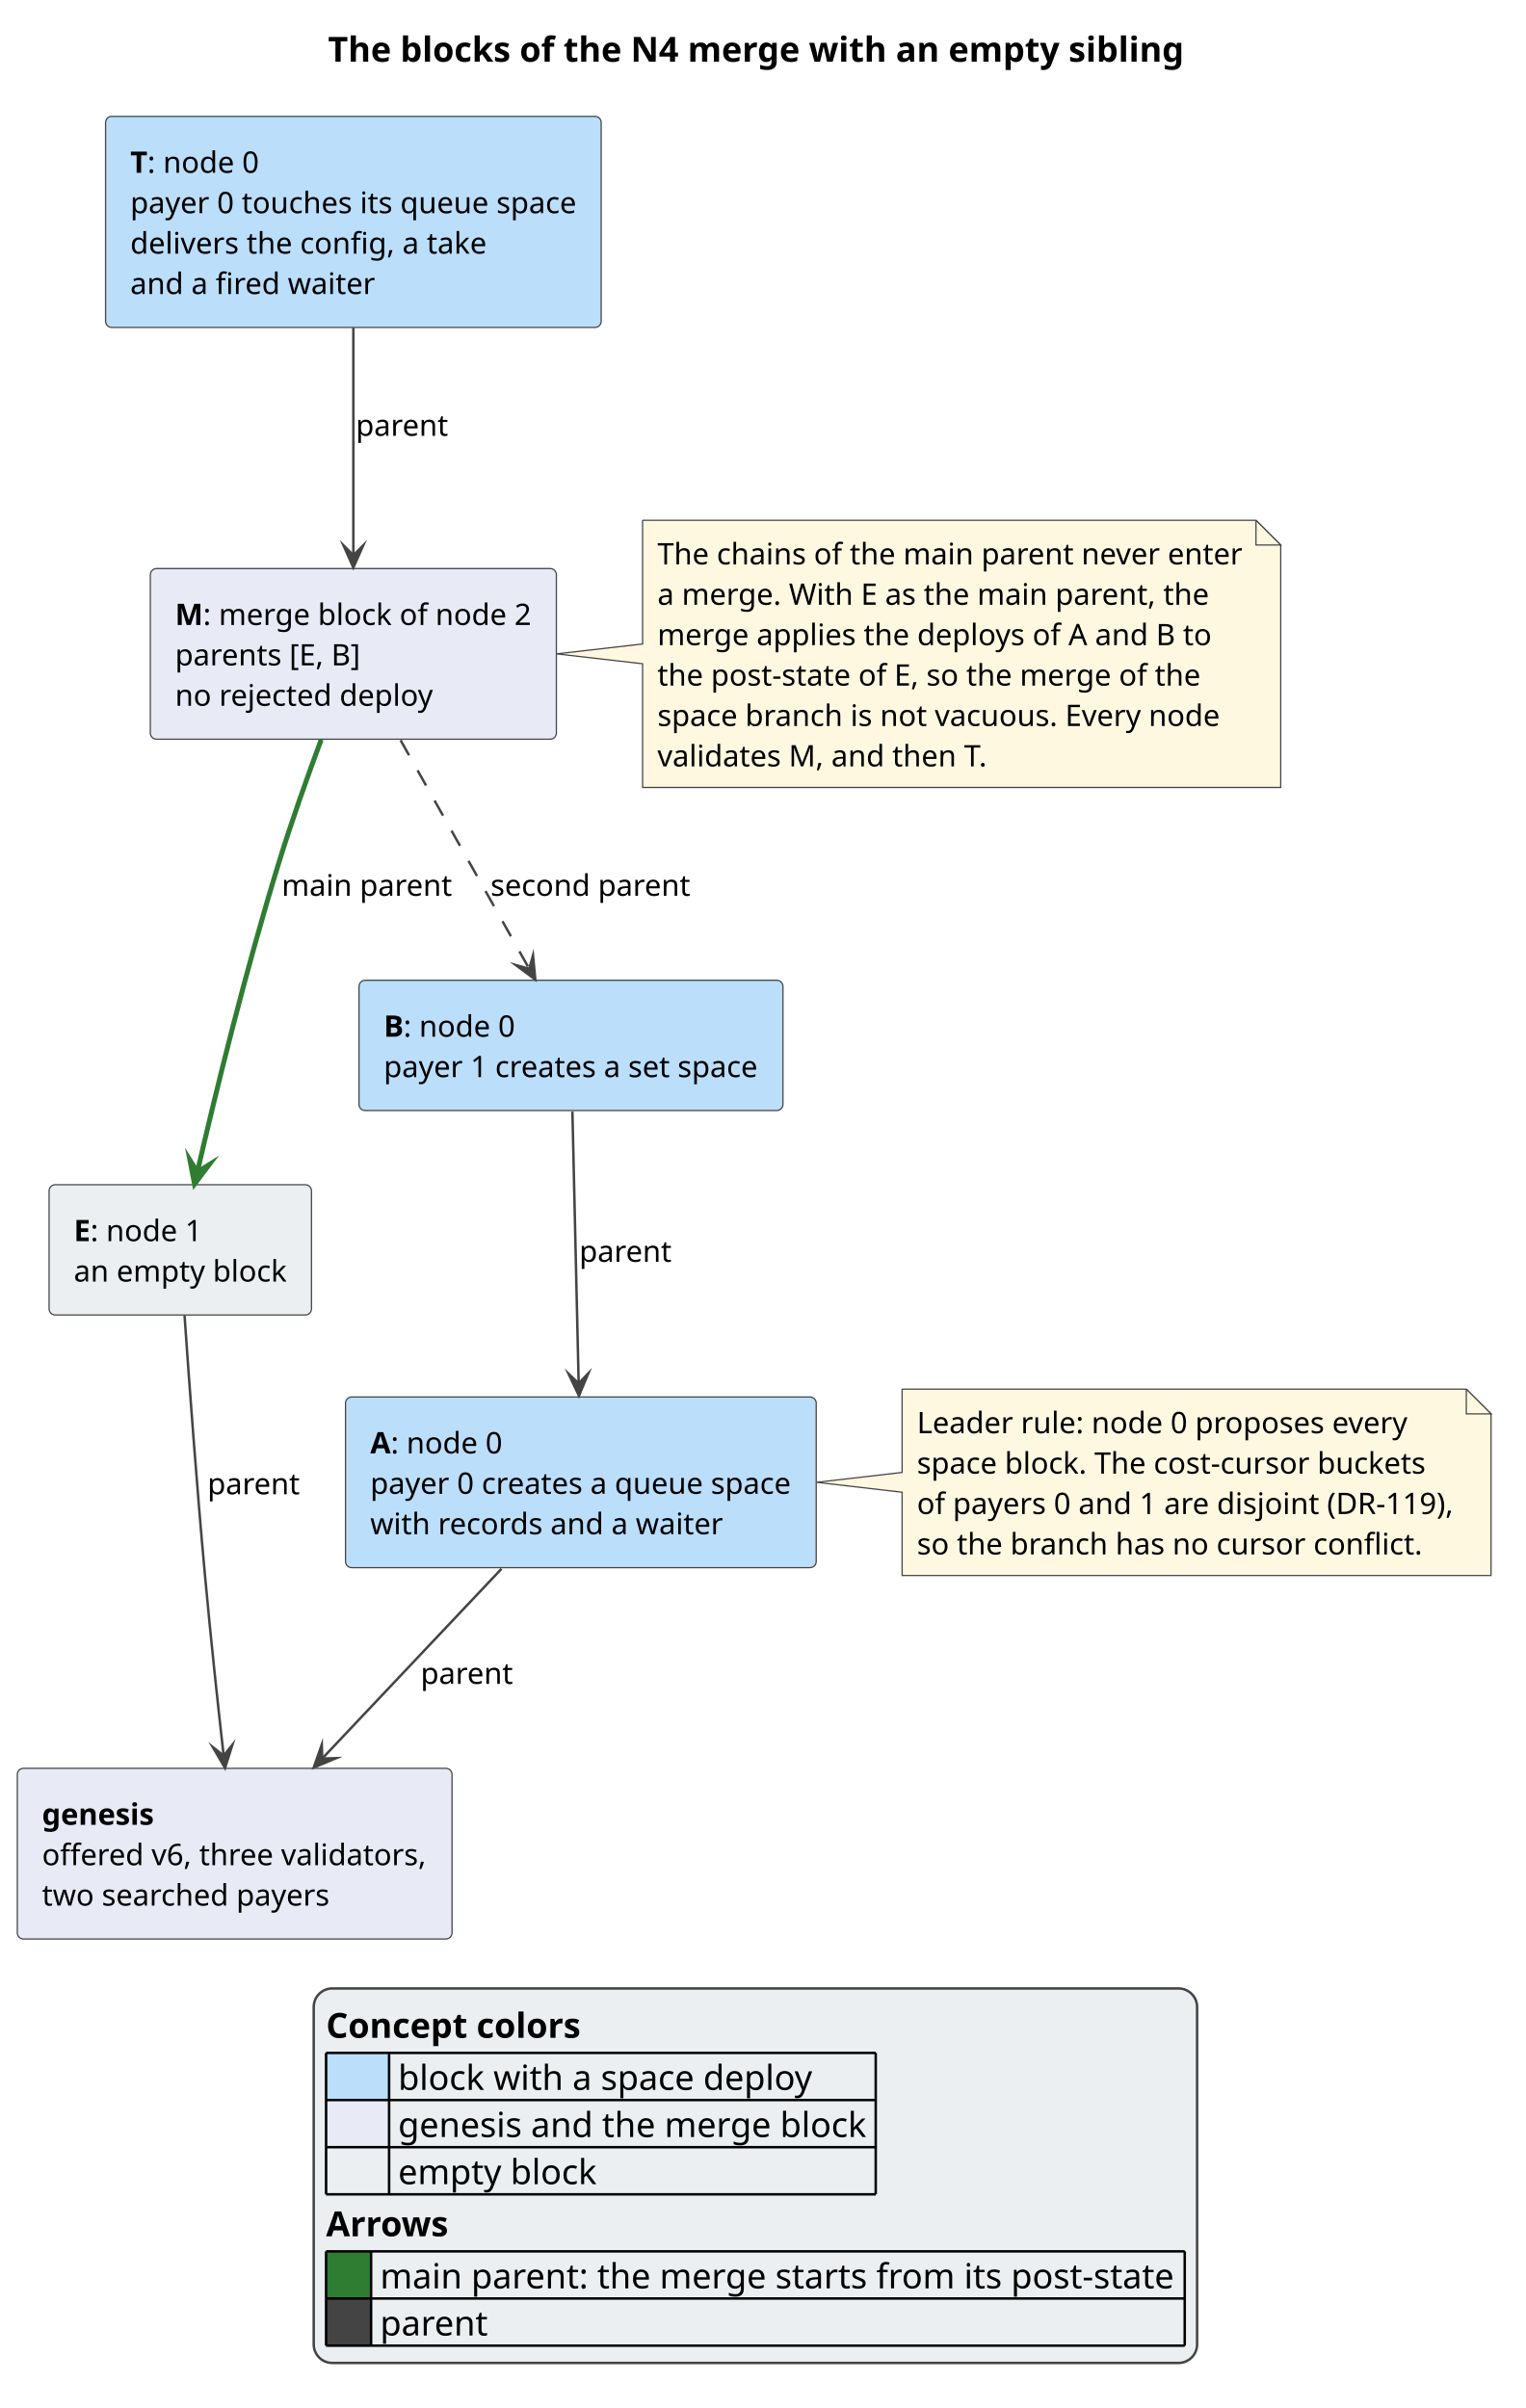
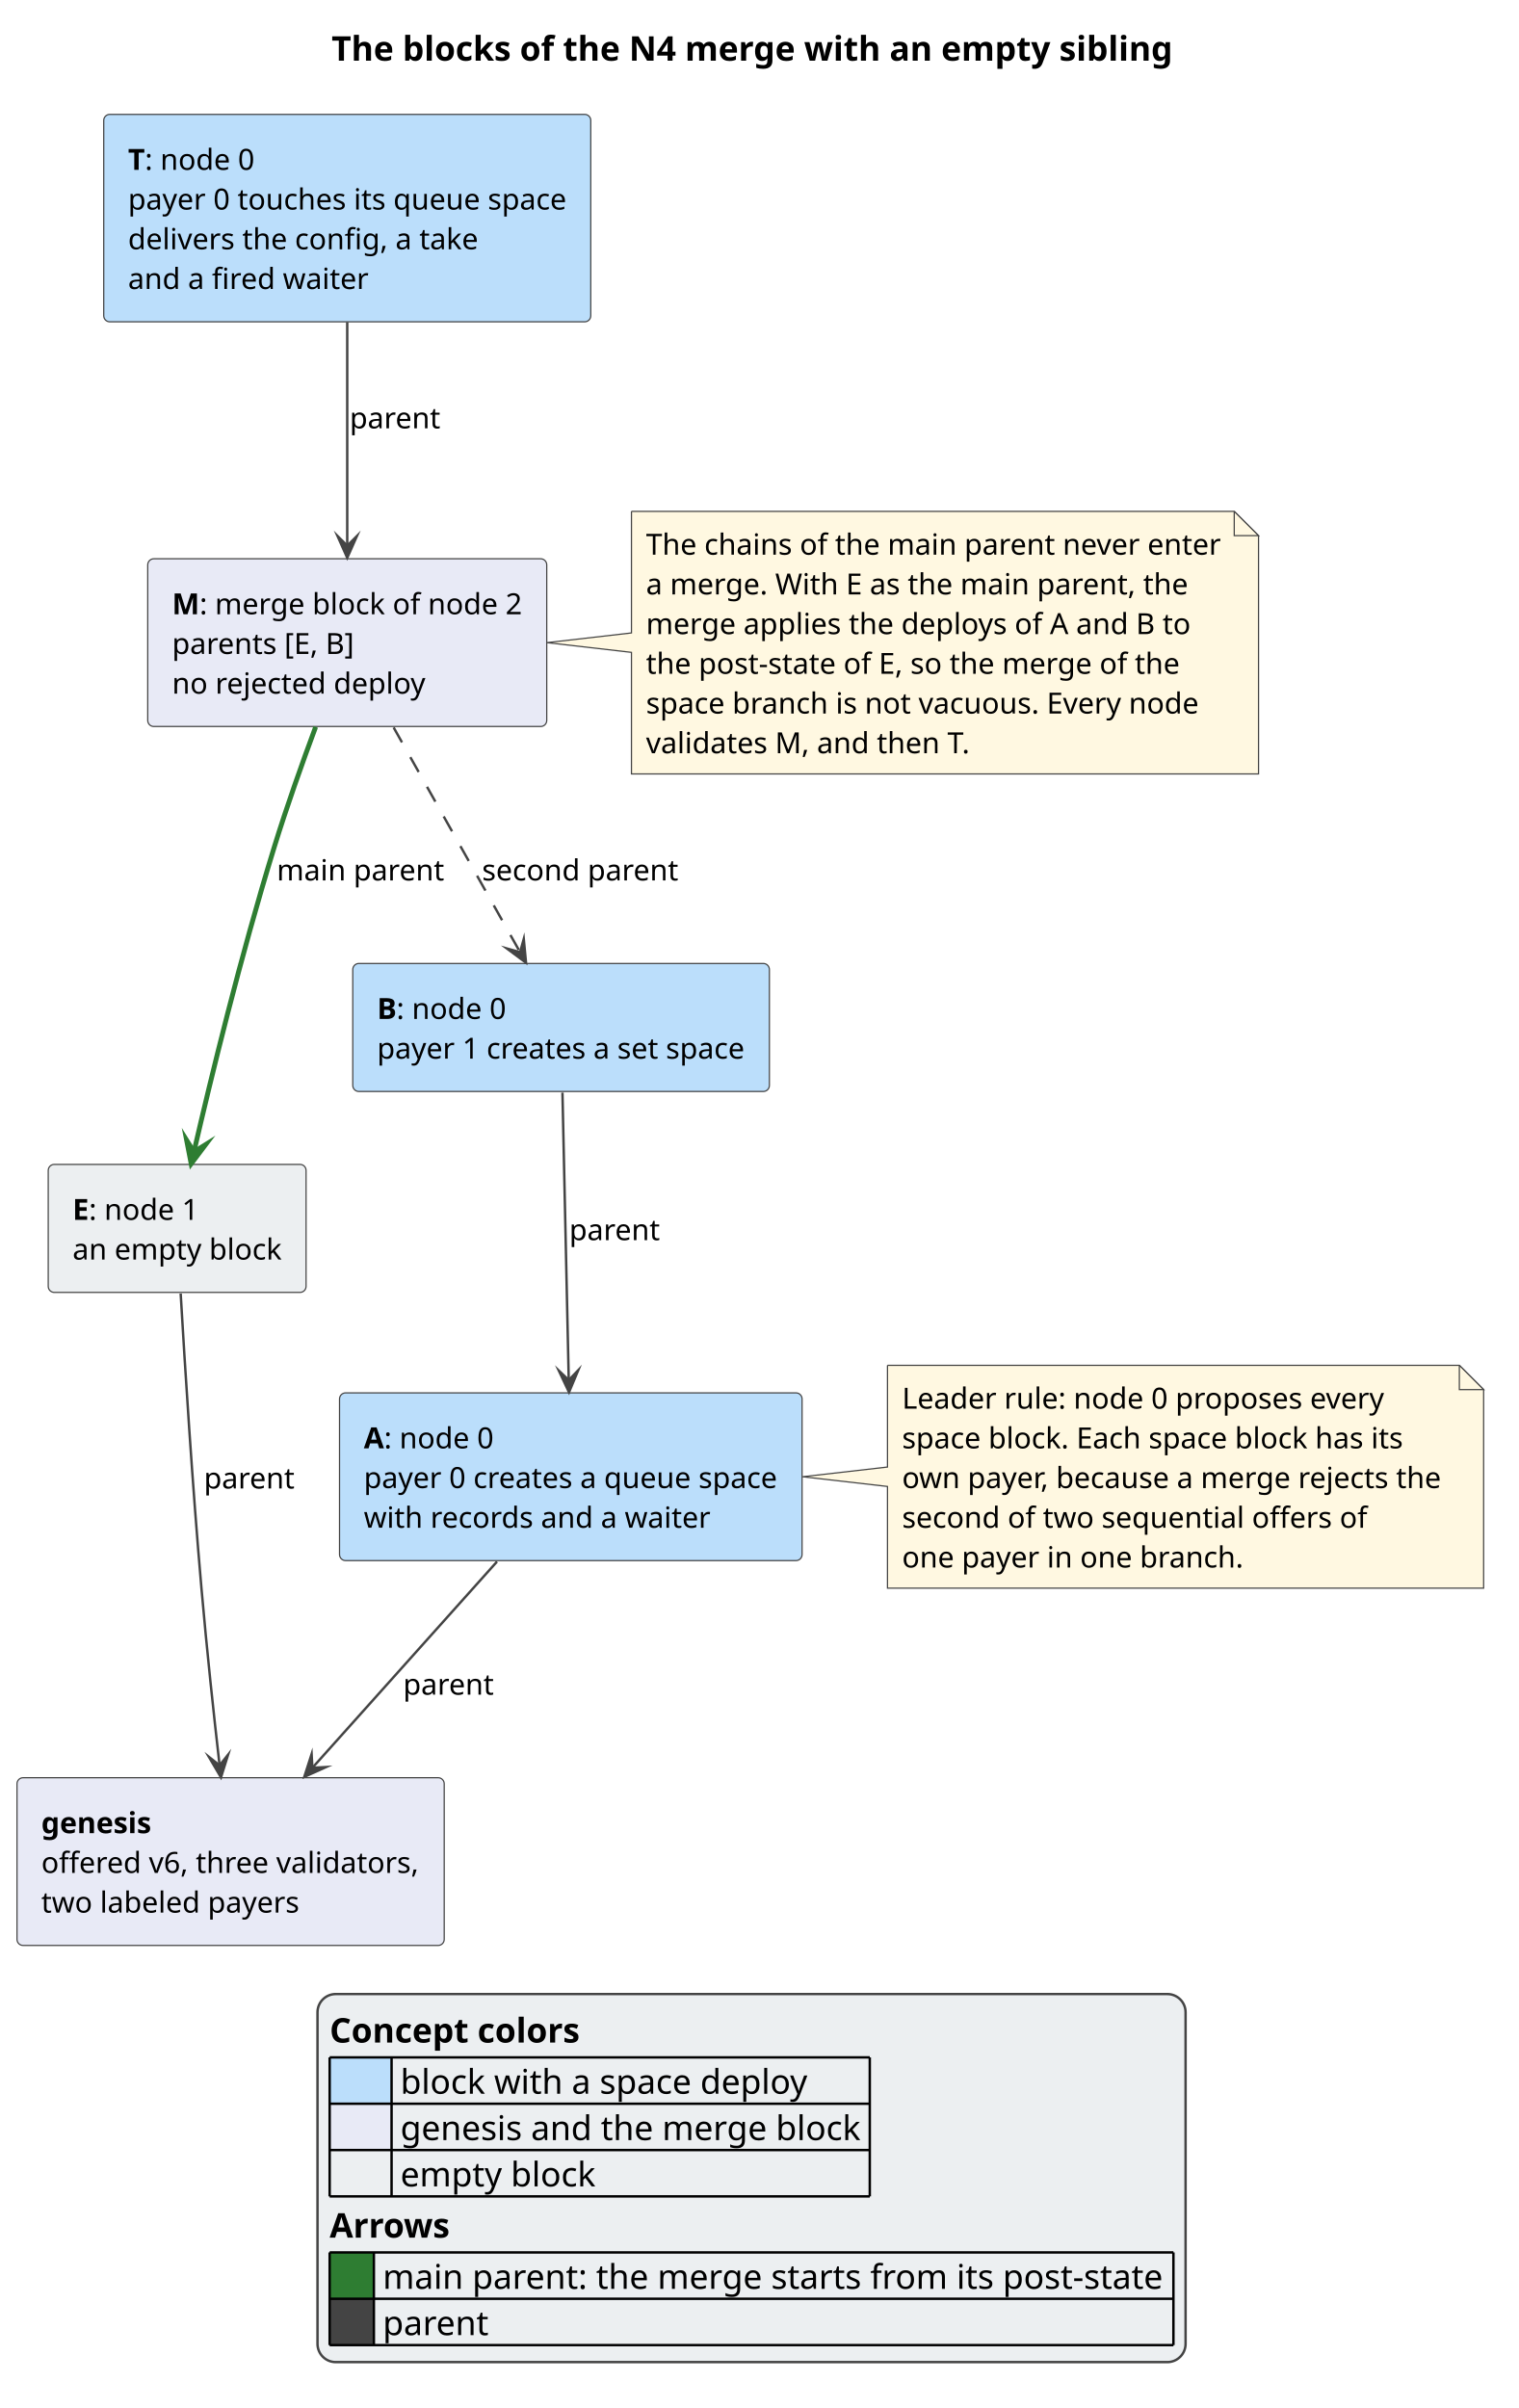
- <svg xmlns="http://www.w3.org/2000/svg" version="1.1" data-diagram-type="DESCRIPTION" style="width:617px;height:974px;background:#FFFFFF;" width="617px" height="974px" viewBox="0 0 617 974" zoomAndPan="magnify" preserveAspectRatio="none" contentStyleType="text/css">
+ <svg xmlns="http://www.w3.org/2000/svg" version="1.1" data-diagram-type="DESCRIPTION" style="width:625px;height:991px;background:#FFFFFF;" width="625px" height="991px" viewBox="0 0 625 991" zoomAndPan="magnify" preserveAspectRatio="none" contentStyleType="text/css">
  <defs />
  <g font-family="sans-serif" lengthAdjust="spacing">
    <g class="title" data-source-line="30">
-       <text x="132.649" y="24.966" fill="#000" font-size="14" textLength="345.687" font-weight="700" font-family="'sans-serif'">The blocks of the N4 merge with an empty sibling</text>
+       <text x="136.442" y="24.966" fill="#000" font-size="14" textLength="345.687" font-weight="700" font-family="'sans-serif'">The blocks of the N4 merge with an empty sibling</text>
    </g>
    <g class="entity" data-qualified-name="T" id="ent0001" data-source-line="32">
      <rect x="42.69" y="47.068" width="200.433" height="85.376" fill="#BBDEFB" style="stroke:#444;stroke-width:0.5;" rx="2.5" ry="2.5" />
      <text x="52.69" y="69.896" fill="#000" font-size="12" font-weight="700" font-family="'sans-serif'">T</text>
      <text x="59.614" y="69.896" fill="#000" font-size="12" textLength="45.144" font-family="'sans-serif'">: node 0</text>
      <text x="52.69" y="86.24" fill="#000" font-size="12" textLength="180.433" font-family="'sans-serif'">payer 0 touches its queue space</text>
      <text x="52.69" y="102.584" fill="#000" font-size="12" textLength="144.133" font-family="'sans-serif'">delivers the config, a take</text>
      <text x="52.69" y="118.928" fill="#000" font-size="12" textLength="99.265" font-family="'sans-serif'">and a fired waiter</text>
    </g>
    <g class="entity" data-qualified-name="M" id="ent0002" data-source-line="33">
-       <rect x="60.8" y="229.968" width="164.205" height="69.032" fill="#E8EAF6" style="stroke:#444;stroke-width:0.5;" rx="2.5" ry="2.5" />
-       <text x="70.8" y="252.796" fill="#000" font-size="12" font-weight="700" font-family="'sans-serif'">M</text>
-       <text x="82.116" y="252.796" fill="#000" font-size="12" textLength="132.889" font-family="'sans-serif'">: merge block of node 2</text>
-       <text x="70.8" y="269.14" fill="#000" font-size="12" textLength="75.157" font-family="'sans-serif'">parents [E, B]</text>
-       <text x="70.8" y="285.484" fill="#000" font-size="12" textLength="104.749" font-family="'sans-serif'">no rejected deploy</text>
+       <rect x="60.8" y="229.958" width="164.205" height="69.032" fill="#E8EAF6" style="stroke:#444;stroke-width:0.5;" rx="2.5" ry="2.5" />
+       <text x="70.8" y="252.786" fill="#000" font-size="12" font-weight="700" font-family="'sans-serif'">M</text>
+       <text x="82.116" y="252.786" fill="#000" font-size="12" textLength="132.889" font-family="'sans-serif'">: merge block of node 2</text>
+       <text x="70.8" y="269.13" fill="#000" font-size="12" textLength="75.157" font-family="'sans-serif'">parents [E, B]</text>
+       <text x="70.8" y="285.474" fill="#000" font-size="12" textLength="104.749" font-family="'sans-serif'">no rejected deploy</text>
    </g>
    <g class="entity" data-qualified-name="E" id="ent0003" data-source-line="34">
      <rect x="19.85" y="479.198" width="106.113" height="52.688" fill="#ECEFF1" style="stroke:#444;stroke-width:0.5;" rx="2.5" ry="2.5" />
      <text x="29.85" y="502.026" fill="#000" font-size="12" font-weight="700" font-family="'sans-serif'">E</text>
      <text x="36.57" y="502.026" fill="#000" font-size="12" textLength="45.144" font-family="'sans-serif'">: node 1</text>
      <text x="29.85" y="518.37" fill="#000" font-size="12" textLength="86.113" font-family="'sans-serif'">an empty block</text>
    </g>
    <g class="entity" data-qualified-name="B" id="ent0004" data-source-line="35">
      <rect x="145.18" y="396.508" width="171.453" height="52.688" fill="#BBDEFB" style="stroke:#444;stroke-width:0.5;" rx="2.5" ry="2.5" />
      <text x="155.18" y="419.336" fill="#000" font-size="12" font-weight="700" font-family="'sans-serif'">B</text>
      <text x="163.16" y="419.336" fill="#000" font-size="12" textLength="45.144" font-family="'sans-serif'">: node 0</text>
      <text x="155.18" y="435.68" fill="#000" font-size="12" textLength="151.453" font-family="'sans-serif'">payer 1 creates a set space</text>
    </g>
    <g class="entity" data-qualified-name="A" id="ent0005" data-source-line="36">
-       <rect x="139.73" y="565.058" width="190.353" height="69.032" fill="#BBDEFB" style="stroke:#444;stroke-width:0.5;" rx="2.5" ry="2.5" />
-       <text x="149.73" y="587.886" fill="#000" font-size="12" font-weight="700" font-family="'sans-serif'">A</text>
-       <text x="158.034" y="587.886" fill="#000" font-size="12" textLength="45.144" font-family="'sans-serif'">: node 0</text>
-       <text x="149.73" y="604.23" fill="#000" font-size="12" textLength="170.353" font-family="'sans-serif'">payer 0 creates a queue space</text>
-       <text x="149.73" y="620.574" fill="#000" font-size="12" textLength="143.161" font-family="'sans-serif'">with records and a waiter</text>
+       <rect x="139.73" y="573.228" width="190.353" height="69.032" fill="#BBDEFB" style="stroke:#444;stroke-width:0.5;" rx="2.5" ry="2.5" />
+       <text x="149.73" y="596.056" fill="#000" font-size="12" font-weight="700" font-family="'sans-serif'">A</text>
+       <text x="158.034" y="596.056" fill="#000" font-size="12" textLength="45.144" font-family="'sans-serif'">: node 0</text>
+       <text x="149.73" y="612.4" fill="#000" font-size="12" textLength="170.353" font-family="'sans-serif'">payer 0 creates a queue space</text>
+       <text x="149.73" y="628.744" fill="#000" font-size="12" textLength="143.161" font-family="'sans-serif'">with records and a waiter</text>
    </g>
    <g class="entity" data-qualified-name="G" id="ent0006" data-source-line="37">
-       <rect x="7" y="715.268" width="175.809" height="69.032" fill="#E8EAF6" style="stroke:#444;stroke-width:0.5;" rx="2.5" ry="2.5" />
-       <text x="17" y="738.096" fill="#000" font-size="12" textLength="45.348" font-weight="700" font-family="'sans-serif'">genesis</text>
-       <text x="17" y="754.44" fill="#000" font-size="12" textLength="155.809" font-family="'sans-serif'">offered v6, three validators,</text>
-       <text x="17" y="770.784" fill="#000" font-size="12" textLength="116.497" font-family="'sans-serif'">two searched payers</text>
+       <rect x="7" y="731.608" width="175.809" height="69.032" fill="#E8EAF6" style="stroke:#444;stroke-width:0.5;" rx="2.5" ry="2.5" />
+       <text x="17" y="754.436" fill="#000" font-size="12" textLength="45.348" font-weight="700" font-family="'sans-serif'">genesis</text>
+       <text x="17" y="770.78" fill="#000" font-size="12" textLength="155.809" font-family="'sans-serif'">offered v6, three validators,</text>
+       <text x="17" y="787.124" fill="#000" font-size="12" textLength="106.189" font-family="'sans-serif'">two labeled payers</text>
    </g>
    <g class="entity" data-qualified-name="GMN13" id="ent0014" data-source-line="47">
      <path d="M259.87,210.448 L259.87,260.478 L225.06,264.478 L259.87,268.478 L259.87,318.513 A0,0 0 0 0 259.87,318.513 L517.932,318.513 A0,0 0 0 0 517.932,318.513 L517.932,220.448 L507.932,210.448 L259.87,210.448 A0,0 0 0 0 259.87,210.448" style="stroke:#444;stroke-width:0.5;" fill="#FFF8E1" />
      <path d="M507.932,210.448 L507.932,220.448 L517.932,220.448 L507.932,210.448" style="stroke:#444;stroke-width:0.5;" fill="#FFF8E1" />
      <text x="265.87" y="228.276" fill="#000" font-size="12" textLength="237.062" font-family="'sans-serif'">The chains of the main parent never enter</text>
      <text x="265.87" y="244.62" fill="#000" font-size="12" textLength="223.454" font-family="'sans-serif'">a merge. With E as the main parent, the</text>
      <text x="265.87" y="260.964" fill="#000" font-size="12" textLength="224.498" font-family="'sans-serif'">merge applies the deploys of A and B to</text>
      <text x="265.87" y="277.308" fill="#000" font-size="12" textLength="219.77" font-family="'sans-serif'">the post-state of E, so the merge of the</text>
      <text x="265.87" y="293.652" fill="#000" font-size="12" textLength="227.702" font-family="'sans-serif'">space branch is not vacuous. Every node</text>
      <text x="265.87" y="309.997" fill="#000" font-size="12" textLength="133.909" font-family="'sans-serif'">validates M, and then T.</text>
    </g>
    <g class="entity" data-qualified-name="GMN16" id="ent0017" data-source-line="56">
-       <path d="M364.82,561.888 L364.82,595.578 L330.22,599.578 L364.82,603.578 L364.82,637.264 A0,0 0 0 0 364.82,637.264 L602.986,637.264 A0,0 0 0 0 602.986,637.264 L602.986,571.888 L592.986,561.888 L364.82,561.888 A0,0 0 0 0 364.82,561.888" style="stroke:#444;stroke-width:0.5;" fill="#FFF8E1" />
-       <path d="M592.986,561.888 L592.986,571.888 L602.986,571.888 L592.986,561.888" style="stroke:#444;stroke-width:0.5;" fill="#FFF8E1" />
-       <text x="370.82" y="579.716" fill="#000" font-size="12" textLength="198.841" font-family="'sans-serif'">Leader rule: node 0 proposes every</text>
-       <text x="370.82" y="596.06" fill="#000" font-size="12" textLength="205.717" font-family="'sans-serif'">space block. The cost-cursor buckets</text>
-       <text x="370.82" y="612.404" fill="#000" font-size="12" textLength="217.166" font-family="'sans-serif'">of payers 0 and 1 are disjoint (DR-119),</text>
-       <text x="370.82" y="628.748" fill="#000" font-size="12" textLength="204.637" font-family="'sans-serif'">so the branch has no cursor conflict.</text>
+       <path d="M365.23,561.888 L365.23,603.748 L330.27,607.748 L365.23,611.748 L365.23,653.608 A0,0 0 0 0 365.23,653.608 L610.572,653.608 A0,0 0 0 0 610.572,653.608 L610.572,571.888 L600.572,561.888 L365.23,561.888 A0,0 0 0 0 365.23,561.888" style="stroke:#444;stroke-width:0.5;" fill="#FFF8E1" />
+       <path d="M600.572,561.888 L600.572,571.888 L610.572,571.888 L600.572,561.888" style="stroke:#444;stroke-width:0.5;" fill="#FFF8E1" />
+       <text x="371.23" y="579.716" fill="#000" font-size="12" textLength="198.841" font-family="'sans-serif'">Leader rule: node 0 proposes every</text>
+       <text x="371.23" y="596.06" fill="#000" font-size="12" textLength="206.173" font-family="'sans-serif'">space block. Each space block has its</text>
+       <text x="371.23" y="612.404" fill="#000" font-size="12" textLength="224.342" font-family="'sans-serif'">own payer, because a merge rejects the</text>
+       <text x="371.23" y="628.748" fill="#000" font-size="12" textLength="191.473" font-family="'sans-serif'">second of two sequential offers of</text>
+       <text x="371.23" y="645.092" fill="#000" font-size="12" textLength="140.713" font-family="'sans-serif'">one payer in one branch.</text>
    </g>
    <g class="link" data-entity-1="ent0001" data-entity-2="ent0002" id="lnk7" data-source-line="39" data-link-type="dependency">
      <path d="M142.9,132.568 C142.9,162.318 142.9,196.788 142.9,224.578" style="stroke:#444;stroke-width:1;" fill="none" id="T-to-M" />
      <polygon points="142.9,229.578,146.9,220.578,142.9,224.578,138.9,220.578,142.9,229.578" fill="#444" style="stroke:#444;stroke-width:1;stroke-linejoin:miter;stroke-miterlimit:10;" />
      <text x="143.9" y="176.276" fill="#000" font-size="12" textLength="37.584" font-family="'sans-serif'">parent</text>
    </g>
    <g class="link" data-entity-1="ent0002" data-entity-2="ent0003" id="lnk8" data-source-line="40" data-link-type="dependency">
-       <path d="M129.9,299.168 C124.33,314.168 117.96,332.108 112.9,348.508 C98.91,393.948 86.985,442.976 79.805,474.056" style="stroke:#2E7D32;stroke-width:2;" fill="none" id="M-to-E" />
+       <path d="M129.9,299.168 C124.33,314.158 117.96,332.098 112.9,348.508 C98.91,393.938 86.985,442.966 79.805,474.056" style="stroke:#2E7D32;stroke-width:2;" fill="none" id="M-to-E" />
      <polygon points="78.68,478.928,84.603,471.059,79.805,474.056,76.808,469.259,78.68,478.928" fill="#2E7D32" style="stroke:#2E7D32;stroke-width:2;stroke-linejoin:miter;stroke-miterlimit:10;" />
      <text x="113.9" y="362.336" fill="#000" font-size="12" textLength="69.168" font-family="'sans-serif'">main parent</text>
    </g>
    <g class="link" data-entity-1="ent0002" data-entity-2="ent0004" id="lnk9" data-source-line="41" data-link-type="dependency">
-       <path d="M162,299.408 C178.38,328.518 199.168,365.46 214.028,391.87" style="stroke:#444;stroke-width:1;stroke-dasharray:7,7;" fill="none" id="M-to-B" />
-       <polygon points="216.48,396.228,215.553,386.423,214.028,391.87,208.581,390.346,216.48,396.228" fill="#444" style="stroke:#444;stroke-width:1;stroke-linejoin:miter;stroke-miterlimit:10;" />
+       <path d="M162,299.408 C178.38,328.508 199.167,365.461 214.027,391.861" style="stroke:#444;stroke-width:1;stroke-dasharray:7,7;" fill="none" id="M-to-B" />
+       <polygon points="216.48,396.218,215.551,386.413,214.027,391.861,208.58,390.337,216.48,396.218" fill="#444" style="stroke:#444;stroke-width:1;stroke-linejoin:miter;stroke-miterlimit:10;" />
      <text x="198.37" y="362.336" fill="#000" font-size="12" textLength="81.037" font-family="'sans-serif'">second parent</text>
    </g>
    <g class="link" data-entity-1="ent0004" data-entity-2="ent0005" id="lnk10" data-source-line="42" data-link-type="dependency">
-       <path d="M231.49,449.638 C232.19,480.108 233.246,525.919 234.016,559.579" style="stroke:#444;stroke-width:1;" fill="none" id="B-to-A" />
-       <polygon points="234.13,564.578,237.923,555.489,234.016,559.579,229.925,555.672,234.13,564.578" fill="#444" style="stroke:#444;stroke-width:1;stroke-linejoin:miter;stroke-miterlimit:10;" />
-       <text x="234.26" y="510.376" fill="#000" font-size="12" textLength="37.584" font-family="'sans-serif'">parent</text>
+       <path d="M231.47,449.668 C232.18,481.968 233.281,532.349 234.061,567.979" style="stroke:#444;stroke-width:1;" fill="none" id="B-to-A" />
+       <polygon points="234.17,572.978,237.972,563.893,234.061,567.979,229.974,564.068,234.17,572.978" fill="#444" style="stroke:#444;stroke-width:1;stroke-linejoin:miter;stroke-miterlimit:10;" />
+       <text x="234.26" y="510.366" fill="#000" font-size="12" textLength="37.584" font-family="'sans-serif'">parent</text>
    </g>
    <g class="link" data-entity-1="ent0005" data-entity-2="ent0006" id="lnk11" data-source-line="43" data-link-type="dependency">
-       <path d="M202.79,634.578 C180.02,658.678 153.044,687.244 130.304,711.304" style="stroke:#444;stroke-width:1;" fill="none" id="A-to-G" />
-       <polygon points="126.87,714.938,135.959,711.145,130.304,711.304,130.145,705.65,126.87,714.938" fill="#444" style="stroke:#444;stroke-width:1;stroke-linejoin:miter;stroke-miterlimit:10;" />
-       <text x="170.1" y="681.096" fill="#000" font-size="12" textLength="37.584" font-family="'sans-serif'">parent</text>
+       <path d="M204.53,642.678 C181.04,668.908 152.025,701.323 128.555,727.533" style="stroke:#444;stroke-width:1;" fill="none" id="A-to-G" />
+       <polygon points="125.22,731.258,134.204,727.222,128.555,727.533,128.244,721.885,125.22,731.258" fill="#444" style="stroke:#444;stroke-width:1;stroke-linejoin:miter;stroke-miterlimit:10;" />
+       <text x="165.9" y="697.436" fill="#000" font-size="12" textLength="37.584" font-family="'sans-serif'">parent</text>
    </g>
    <g class="link" data-entity-1="ent0003" data-entity-2="ent0006" id="lnk12" data-source-line="44" data-link-type="dependency">
-       <path d="M74.63,532.118 C76.46,558.478 79.55,600.778 82.9,637.268 C85.31,663.438 87.961,688.049 90.451,710.169" style="stroke:#444;stroke-width:1;" fill="none" id="E-to-G" />
-       <polygon points="91.01,715.138,93.978,705.747,90.451,710.169,86.028,706.642,91.01,715.138" fill="#444" style="stroke:#444;stroke-width:1;stroke-linejoin:miter;stroke-miterlimit:10;" />
-       <text x="83.9" y="604.406" fill="#000" font-size="12" textLength="37.584" font-family="'sans-serif'">parent</text>
+       <path d="M74.35,532.338 C76.07,561.718 79.18,611.158 82.9,653.608 C85.2,679.788 87.842,704.4 90.372,726.52" style="stroke:#444;stroke-width:1;" fill="none" id="E-to-G" />
+       <polygon points="90.94,731.488,93.891,722.092,90.372,726.52,85.943,723.001,90.94,731.488" fill="#444" style="stroke:#444;stroke-width:1;stroke-linejoin:miter;stroke-miterlimit:10;" />
+       <text x="83.9" y="612.576" fill="#000" font-size="12" textLength="37.584" font-family="'sans-serif'">parent</text>
    </g>
-     <g class="legend" data-source-line="62">
-       <rect x="126.872" y="804.3" width="357.241" height="151.475" fill="#ECEFF1" style="stroke:#444;stroke-width:1;" rx="7.5" ry="7.5" />
-       <text x="131.872" y="824.266" fill="#000" font-size="14" textLength="103.166" font-weight="700" font-family="'sans-serif'">Concept colors</text>
-       <rect x="131.872" y="830.368" width="25.48" height="19.068" fill="#BBDEFB" style="stroke:none;" />
-       <text x="131.872" y="845.334" fill="#000" font-size="14" textLength="14.56" font-family="'sans-serif'">    </text>
-       <text x="160.992" y="845.334" fill="#000" font-size="14" textLength="167.747" font-family="'sans-serif'">block with a space deploy</text>
-       <rect x="131.872" y="849.436" width="25.48" height="19.068" fill="#E8EAF6" style="stroke:none;" />
-       <text x="131.872" y="864.402" fill="#000" font-size="14" textLength="25.48" font-family="'sans-serif'">       </text>
-       <text x="160.992" y="864.402" fill="#000" font-size="14" textLength="189.517" font-family="'sans-serif'">genesis and the merge block</text>
-       <rect x="131.872" y="868.504" width="25.48" height="19.068" fill="#ECEFF1" style="stroke:none;" />
-       <text x="131.872" y="883.47" fill="#000" font-size="14" textLength="10.92" font-family="'sans-serif'">   </text>
-       <text x="160.992" y="883.47" fill="#000" font-size="14" textLength="80.318" font-family="'sans-serif'">empty block</text>
-       <line x1="131.872" y1="830.368" x2="354.15" y2="830.368" style="stroke:#000;stroke-width:1;" />
-       <line x1="131.872" y1="849.436" x2="354.15" y2="849.436" style="stroke:#000;stroke-width:1;" />
-       <line x1="131.872" y1="868.504" x2="354.15" y2="868.504" style="stroke:#000;stroke-width:1;" />
-       <line x1="131.872" y1="887.572" x2="354.15" y2="887.572" style="stroke:#000;stroke-width:1;" />
-       <line x1="131.872" y1="830.368" x2="131.872" y2="887.572" style="stroke:#000;stroke-width:1;" />
-       <line x1="157.352" y1="830.368" x2="157.352" y2="887.572" style="stroke:#000;stroke-width:1;" />
-       <line x1="354.15" y1="830.368" x2="354.15" y2="887.572" style="stroke:#000;stroke-width:1;" />
-       <text x="131.872" y="904.538" fill="#000" font-size="14" textLength="49.966" font-weight="700" font-family="'sans-serif'">Arrows</text>
-       <rect x="131.872" y="910.64" width="18.2" height="19.068" fill="#2E7D32" style="stroke:none;" />
-       <text x="131.872" y="925.606" fill="#000" font-size="14" textLength="18.2" font-family="'sans-serif'">     </text>
-       <text x="153.712" y="925.606" fill="#000" font-size="14" textLength="321.761" font-family="'sans-serif'">main parent: the merge starts from its post-state</text>
-       <rect x="131.872" y="929.708" width="18.2" height="19.068" fill="#444" style="stroke:none;" />
-       <text x="131.872" y="944.674" fill="#000" font-size="14" textLength="10.92" font-family="'sans-serif'">   </text>
-       <text x="153.712" y="944.674" fill="#000" font-size="14" textLength="43.848" font-family="'sans-serif'">parent</text>
-       <line x1="131.872" y1="910.64" x2="479.113" y2="910.64" style="stroke:#000;stroke-width:1;" />
-       <line x1="131.872" y1="929.708" x2="479.113" y2="929.708" style="stroke:#000;stroke-width:1;" />
-       <line x1="131.872" y1="948.776" x2="479.113" y2="948.776" style="stroke:#000;stroke-width:1;" />
-       <line x1="131.872" y1="910.64" x2="131.872" y2="948.776" style="stroke:#000;stroke-width:1;" />
-       <line x1="150.072" y1="910.64" x2="150.072" y2="948.776" style="stroke:#000;stroke-width:1;" />
-       <line x1="479.113" y1="910.64" x2="479.113" y2="948.776" style="stroke:#000;stroke-width:1;" />
+     <g class="legend" data-source-line="63">
+       <rect x="130.665" y="820.64" width="357.241" height="151.475" fill="#ECEFF1" style="stroke:#444;stroke-width:1;" rx="7.5" ry="7.5" />
+       <text x="135.665" y="840.606" fill="#000" font-size="14" textLength="103.166" font-weight="700" font-family="'sans-serif'">Concept colors</text>
+       <rect x="135.665" y="846.708" width="25.48" height="19.068" fill="#BBDEFB" style="stroke:none;" />
+       <text x="135.665" y="861.674" fill="#000" font-size="14" textLength="14.56" font-family="'sans-serif'">    </text>
+       <text x="164.785" y="861.674" fill="#000" font-size="14" textLength="167.747" font-family="'sans-serif'">block with a space deploy</text>
+       <rect x="135.665" y="865.776" width="25.48" height="19.068" fill="#E8EAF6" style="stroke:none;" />
+       <text x="135.665" y="880.742" fill="#000" font-size="14" textLength="25.48" font-family="'sans-serif'">       </text>
+       <text x="164.785" y="880.742" fill="#000" font-size="14" textLength="189.517" font-family="'sans-serif'">genesis and the merge block</text>
+       <rect x="135.665" y="884.844" width="25.48" height="19.068" fill="#ECEFF1" style="stroke:none;" />
+       <text x="135.665" y="899.81" fill="#000" font-size="14" textLength="10.92" font-family="'sans-serif'">   </text>
+       <text x="164.785" y="899.81" fill="#000" font-size="14" textLength="80.318" font-family="'sans-serif'">empty block</text>
+       <line x1="135.665" y1="846.708" x2="357.943" y2="846.708" style="stroke:#000;stroke-width:1;" />
+       <line x1="135.665" y1="865.776" x2="357.943" y2="865.776" style="stroke:#000;stroke-width:1;" />
+       <line x1="135.665" y1="884.844" x2="357.943" y2="884.844" style="stroke:#000;stroke-width:1;" />
+       <line x1="135.665" y1="903.912" x2="357.943" y2="903.912" style="stroke:#000;stroke-width:1;" />
+       <line x1="135.665" y1="846.708" x2="135.665" y2="903.912" style="stroke:#000;stroke-width:1;" />
+       <line x1="161.145" y1="846.708" x2="161.145" y2="903.912" style="stroke:#000;stroke-width:1;" />
+       <line x1="357.943" y1="846.708" x2="357.943" y2="903.912" style="stroke:#000;stroke-width:1;" />
+       <text x="135.665" y="920.878" fill="#000" font-size="14" textLength="49.966" font-weight="700" font-family="'sans-serif'">Arrows</text>
+       <rect x="135.665" y="926.98" width="18.2" height="19.068" fill="#2E7D32" style="stroke:none;" />
+       <text x="135.665" y="941.946" fill="#000" font-size="14" textLength="18.2" font-family="'sans-serif'">     </text>
+       <text x="157.505" y="941.946" fill="#000" font-size="14" textLength="321.761" font-family="'sans-serif'">main parent: the merge starts from its post-state</text>
+       <rect x="135.665" y="946.048" width="18.2" height="19.068" fill="#444" style="stroke:none;" />
+       <text x="135.665" y="961.014" fill="#000" font-size="14" textLength="10.92" font-family="'sans-serif'">   </text>
+       <text x="157.505" y="961.014" fill="#000" font-size="14" textLength="43.848" font-family="'sans-serif'">parent</text>
+       <line x1="135.665" y1="926.98" x2="482.906" y2="926.98" style="stroke:#000;stroke-width:1;" />
+       <line x1="135.665" y1="946.048" x2="482.906" y2="946.048" style="stroke:#000;stroke-width:1;" />
+       <line x1="135.665" y1="965.116" x2="482.906" y2="965.116" style="stroke:#000;stroke-width:1;" />
+       <line x1="135.665" y1="926.98" x2="135.665" y2="965.116" style="stroke:#000;stroke-width:1;" />
+       <line x1="153.865" y1="926.98" x2="153.865" y2="965.116" style="stroke:#000;stroke-width:1;" />
+       <line x1="482.906" y1="926.98" x2="482.906" y2="965.116" style="stroke:#000;stroke-width:1;" />
    </g>
  </g>
</svg>
